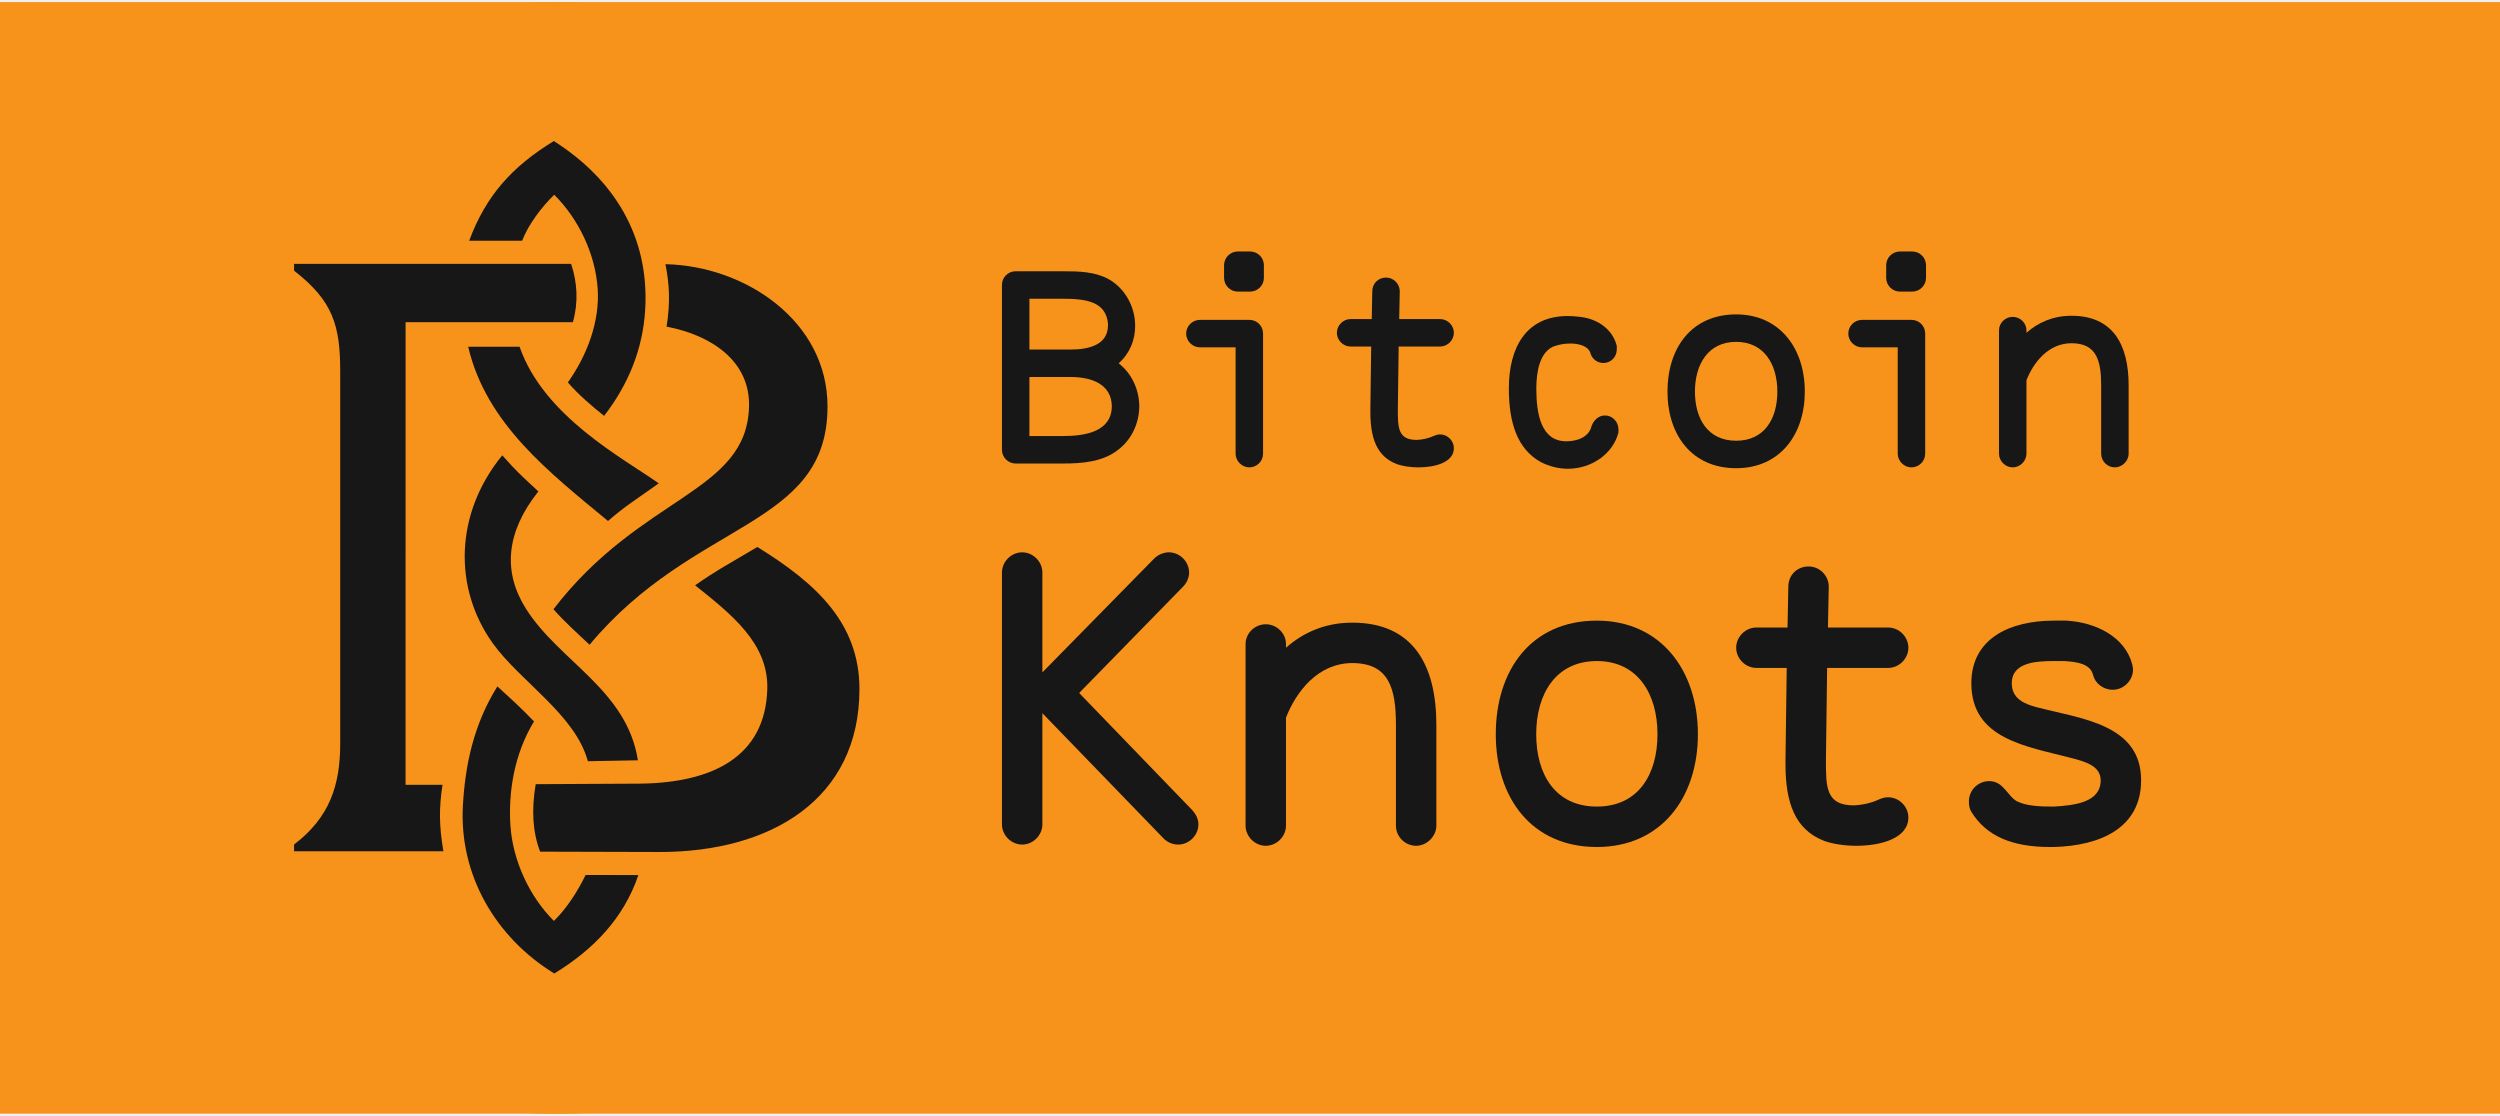
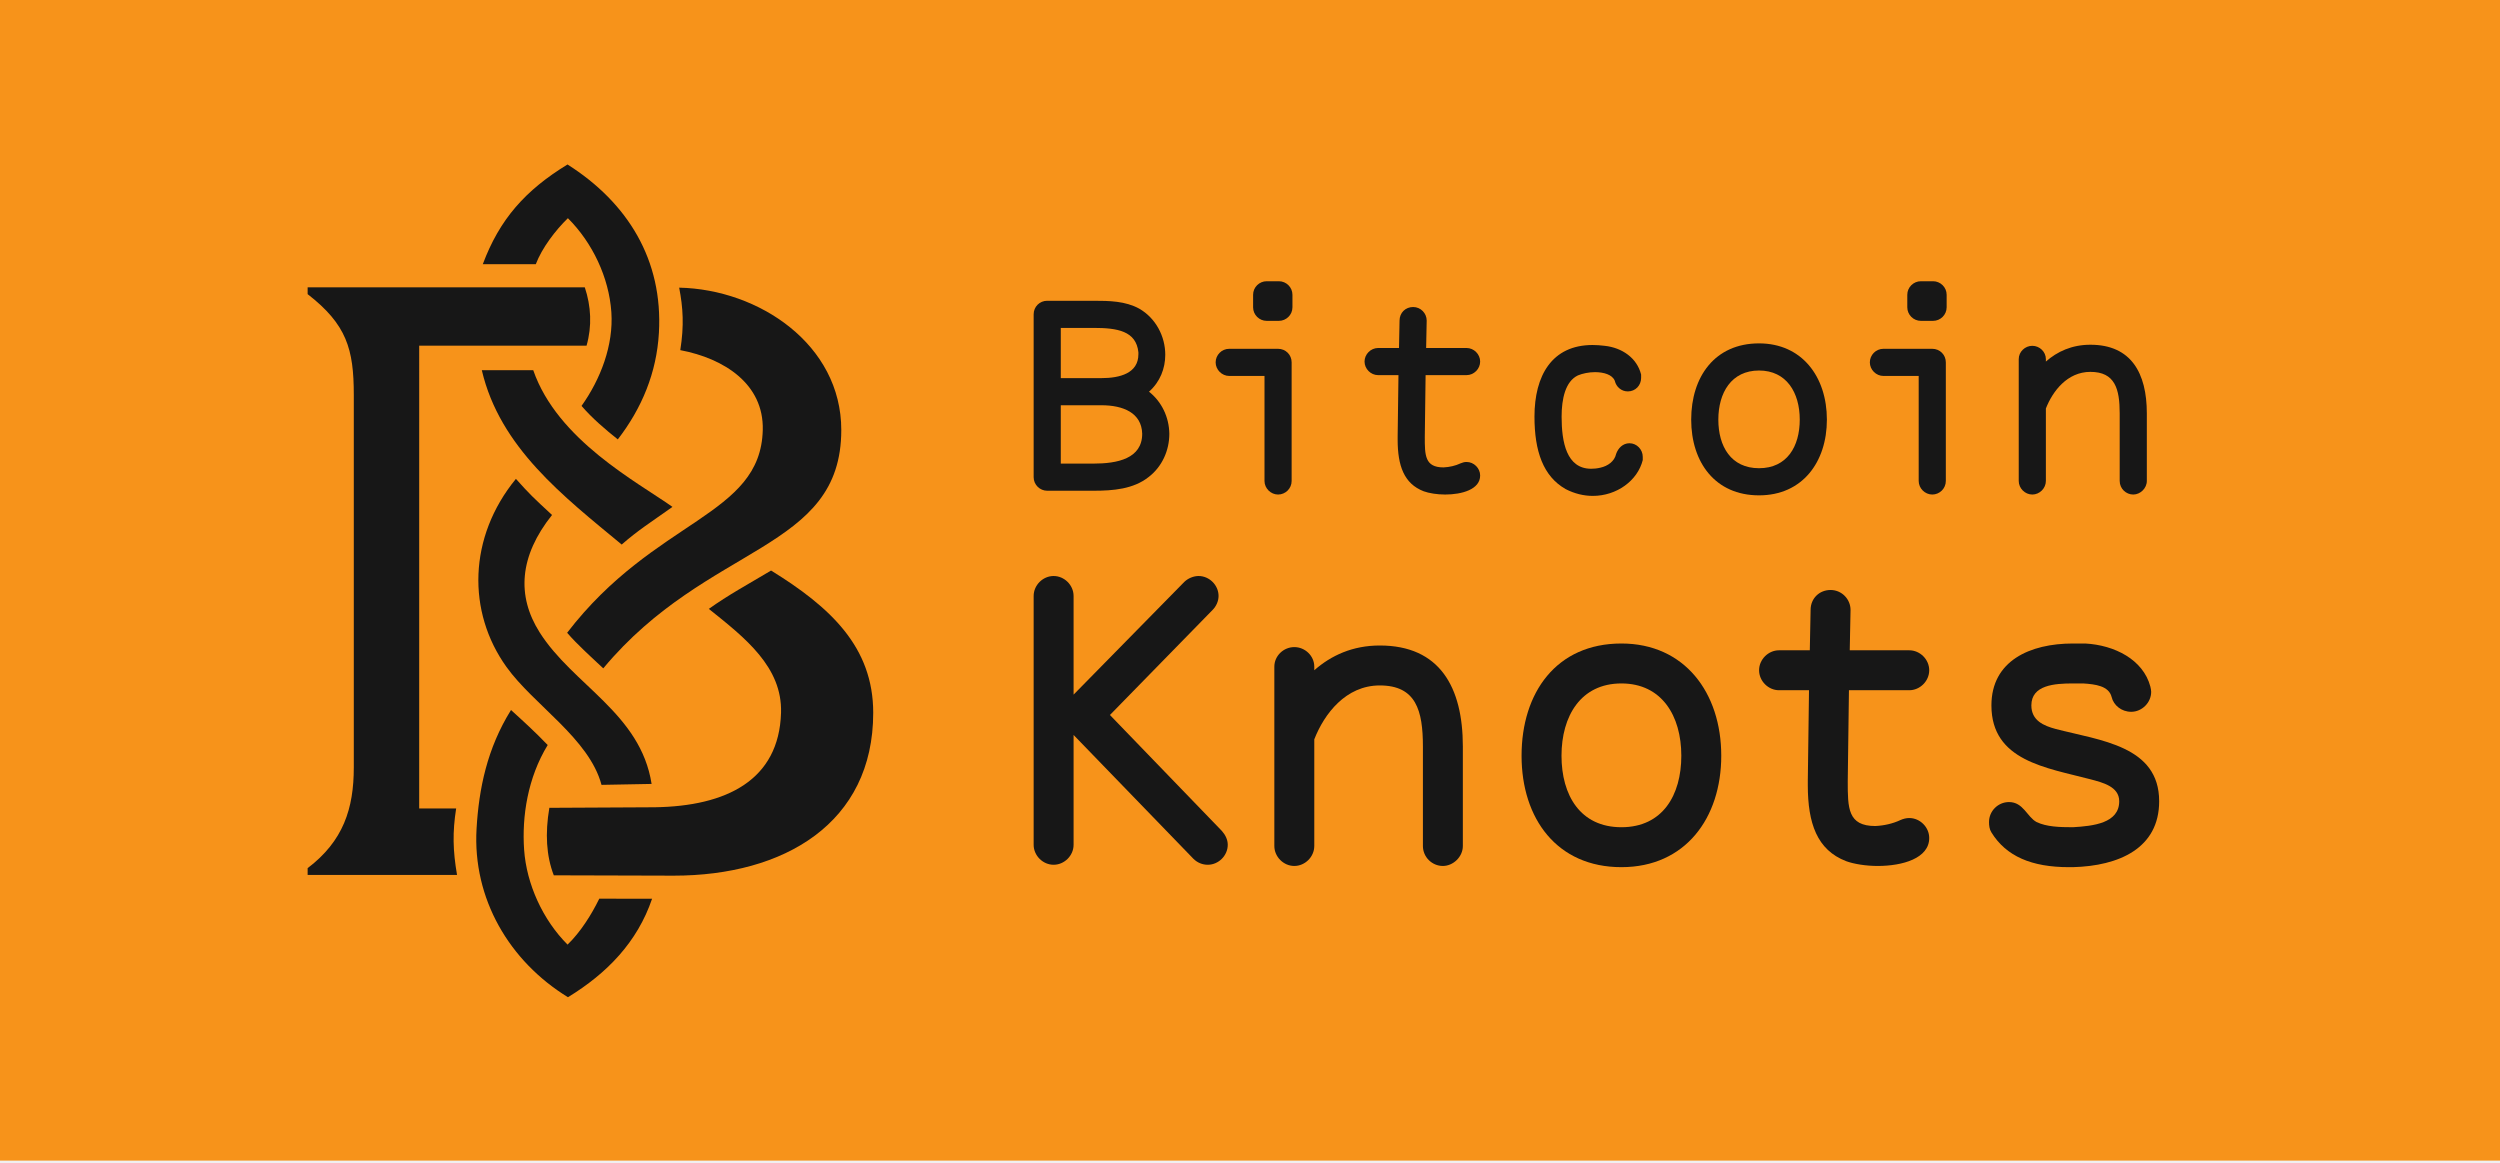
- <svg xmlns="http://www.w3.org/2000/svg" width="1024" height="457" viewBox="0 0 1024 457" fill="none">
-   <rect width="1024" height="455.309" transform="translate(0 0.852783)" fill="#F7931A" />
-   <g clip-path="url(#clip0_264_1023)">
-     <circle cx="227.691" cy="228.544" r="227.691" fill="#F7931A" />
-     <path d="M240.776 311.8C235.734 292.834 213.043 279.112 201.862 263.521C185.704 240.993 186.159 210.392 205.727 186.501C211.415 192.872 212.781 194.129 220.516 201.291C207.052 218.193 206.012 234.449 215.43 249.34C229.13 271.004 256.779 282.554 261.286 311.416C261.286 311.416 251.047 311.643 240.776 311.8Z" fill="#171717" />
-     <path d="M284.721 239.744C299.511 251.575 314.844 263.501 314.284 282.288C313.461 309.916 291.922 320.515 262.651 320.972C259.119 321.027 219.42 321.2 219.42 321.2C217.637 331.707 218.168 340.857 221.236 348.839C221.236 348.839 270.468 348.976 270.344 348.976C315.554 348.976 352.029 327.505 352.029 282.288C352.029 255.367 334.55 239.061 310.204 224.044C300.648 229.732 292.685 234.055 284.721 239.744Z" fill="#171717" />
-     <path d="M241.49 264.089C236.907 259.792 230.796 254.306 226.701 249.527C262.692 202.656 305.924 201.973 306.805 166.487C307.272 147.677 291.075 137.223 273.029 133.797C274.628 123.746 274.172 116.436 272.573 108.212C305.238 108.898 338.953 131.512 338.953 166.487C338.953 216.308 284.476 212.527 241.49 264.089Z" fill="#171717" />
-     <path d="M181.257 321.456H166.12L166.13 131.971C166.13 131.971 212.145 131.971 234.651 131.971C236.936 123.976 236.509 115.78 233.93 108.081H120.444V110.866C136.434 123.289 139.348 133.368 139.348 152.115V304.671C139.348 321.51 135.063 334.815 120.444 345.905V348.69C120.444 348.69 162.797 348.644 181.622 348.69C179.903 338.663 179.733 331.214 181.257 321.456Z" fill="#171717" />
-     <path d="M227.01 79.77C237.082 89.81 243.832 104.036 244.808 118.247C245.735 131.732 240.438 145.616 232.597 156.639C237.063 161.796 242.416 166.334 247.445 170.345C257.343 157.504 263.333 143.031 264.277 126.76C266.01 96.871 251.502 73.419 226.853 57.775C209.604 68.308 199.018 80.225 192.165 98.618C199.342 98.618 206.643 98.603 213.866 98.618C216.379 91.994 221.9 84.729 227.01 79.77Z" fill="#171717" />
-     <path d="M239.879 358.374C236.621 365.031 232.199 372.047 226.879 377.209C216.808 367.168 210.058 352.488 209.082 338.277C208.155 324.791 210.514 308.966 218.737 295.489C213.504 290.028 208.726 285.705 203.72 281.154C193.898 296.916 190.557 313.492 189.613 329.763C187.954 358.374 203.013 384.015 227.037 398.748C243.042 388.975 255.459 376.173 261.486 358.421C254.31 358.421 247.134 358.421 239.91 358.405L239.879 358.374Z" fill="#171717" />
-     <path d="M269.831 197.985C255.338 187.723 222.698 170.589 212.826 142.02H191.766C199.152 173.679 225.267 193.704 249.044 213.402C255.669 207.579 261.151 204.153 269.831 197.985Z" fill="#171717" />
-   </g>
-   <path d="M410.4 184.238V116.736C410.4 113.585 412.875 111.11 416.026 111.11H435.264C441.789 111.11 448.427 111.223 454.165 114.373C461.027 118.311 464.965 125.848 464.965 133.499C464.965 139.124 462.827 144.749 458.215 148.799C463.503 152.962 466.54 159.375 466.653 166.238C466.653 173.213 463.615 179.963 457.99 184.238C451.69 189.188 443.364 189.863 435.264 189.863H416.026C412.988 189.863 410.4 187.388 410.4 184.238ZM421.651 178.613H435.264C445.052 178.613 455.402 176.588 455.402 166.238C455.177 157.575 447.527 154.425 438.527 154.425H421.651V178.613ZM421.651 143.174H438.527C446.177 143.174 453.827 141.149 453.827 133.274V132.486C452.927 123.598 445.052 122.361 435.264 122.361H421.651V143.174Z" fill="#171717" />
-   <path d="M485.852 136.649C485.852 133.611 488.327 131.024 491.477 131.024H511.728C514.878 131.024 517.353 133.499 517.353 136.649V185.813C517.353 188.963 514.766 191.439 511.728 191.439C508.691 191.439 506.103 188.851 506.103 185.813V142.274H491.477C488.44 142.274 485.852 139.686 485.852 136.649ZM501.378 113.81V108.635C501.378 105.485 503.965 103.01 507.003 103.01H512.066C515.103 103.01 517.691 105.485 517.691 108.635V113.81C517.691 116.961 515.103 119.436 512.066 119.436H507.003C503.965 119.436 501.378 116.961 501.378 113.81Z" fill="#171717" />
-   <path d="M547.579 136.311C547.579 133.274 550.166 130.686 553.204 130.686H561.867L562.092 119.323C562.092 116.061 564.567 113.698 567.717 113.698C570.867 113.698 573.342 116.286 573.342 119.323L573.117 130.686H589.88C592.918 130.686 595.505 133.274 595.505 136.311C595.505 139.349 592.918 141.937 589.88 141.937H572.892L572.555 167.588C572.555 175.125 572.555 180.188 580.317 180.188C582.792 180.076 585.268 179.513 587.405 178.501C588.193 178.163 588.98 177.938 589.88 177.938C592.918 177.938 595.505 180.526 595.505 183.563C595.505 189.301 587.968 191.439 580.992 191.439C577.617 191.439 574.242 190.876 572.105 190.088C563.892 186.938 561.304 179.401 561.304 168.713V167.363L561.642 141.937H553.204C550.166 141.937 547.579 139.349 547.579 136.311Z" fill="#171717" />
-   <path d="M618.025 159.15C618.025 142.162 625.225 129.449 642.101 129.449C643.676 129.449 645.364 129.561 647.164 129.786C654.364 130.574 660.552 134.849 662.239 141.712V143.062C662.239 146.212 659.877 148.687 656.727 148.687C654.027 148.687 651.889 146.774 651.326 144.299C650.314 141.712 646.714 140.699 643.114 140.699C640.526 140.699 637.938 141.262 636.026 142.049C630.851 144.524 629.276 151.724 629.276 159.15C629.276 169.725 631.301 180.751 641.539 180.751C642.664 180.751 644.014 180.638 645.364 180.301C648.401 179.626 651.214 177.713 651.889 174.563C652.677 172.313 654.589 170.175 657.402 170.175C660.439 170.175 662.914 172.763 662.914 175.8V177.15C660.777 185.701 652.114 192.001 642.214 192.001C638.501 192.001 634.676 191.101 630.963 189.188C621.625 183.901 618.025 173.438 618.025 159.15Z" fill="#171717" />
-   <path d="M682.998 160.387C682.998 142.612 692.786 128.774 711.124 128.774C728.9 128.774 739.25 142.612 739.25 160.387C739.25 177.938 729.125 191.776 711.124 191.776C693.011 191.776 682.998 178.163 682.998 160.387ZM694.248 160.387C694.248 171.525 699.536 180.526 711.124 180.526C722.712 180.526 728 171.525 728 160.387C728 149.137 722.487 140.024 711.124 140.024C699.649 140.024 694.248 149.249 694.248 160.387Z" fill="#171717" />
-   <path d="M757.058 136.649C757.058 133.611 759.533 131.024 762.684 131.024H782.934C786.085 131.024 788.56 133.499 788.56 136.649V185.813C788.56 188.963 785.972 191.439 782.934 191.439C779.897 191.439 777.309 188.851 777.309 185.813V142.274H762.684C759.646 142.274 757.058 139.686 757.058 136.649ZM772.584 113.81V108.635C772.584 105.485 775.172 103.01 778.209 103.01H783.272C786.31 103.01 788.897 105.485 788.897 108.635V113.81C788.897 116.961 786.31 119.436 783.272 119.436H778.209C775.172 119.436 772.584 116.961 772.584 113.81Z" fill="#171717" />
-   <path d="M818.785 185.813V135.299C818.785 132.261 821.372 129.786 824.41 129.786C827.447 129.786 830.035 132.261 830.035 135.299V136.311C834.76 132.149 840.836 129.336 848.486 129.336C865.361 129.336 871.887 141.037 871.887 157.8V185.813C871.887 188.851 869.187 191.439 866.262 191.439C863.224 191.439 860.636 188.963 860.636 185.813V157.8C860.636 147.674 858.724 140.587 848.486 140.587C838.923 140.587 832.848 148.574 830.035 155.775V185.813C830.035 188.851 827.447 191.439 824.41 191.439C821.372 191.439 818.785 188.851 818.785 185.813Z" fill="#171717" />
-   <path d="M410.4 337.66V234.508C410.4 230.038 414.209 226.229 418.679 226.229C423.149 226.229 426.958 230.038 426.958 234.508V275.404L472.821 228.713C474.311 227.223 476.629 226.229 478.782 226.229C483.252 226.229 487.06 230.038 487.06 234.508C487.06 236.661 486.067 238.813 484.577 240.303L442.025 283.849L488.385 331.865C489.875 333.52 490.869 335.507 490.869 337.66C490.869 342.13 487.06 345.938 482.59 345.938C480.437 345.938 478.285 345.11 476.629 343.455L426.958 292.127V337.66C426.958 342.13 423.149 345.938 418.679 345.938C414.209 345.938 410.4 342.13 410.4 337.66Z" fill="#171717" />
-   <path d="M510.184 338.156V263.814C510.184 259.344 513.992 255.701 518.462 255.701C522.933 255.701 526.741 259.344 526.741 263.814V265.305C533.695 259.178 542.636 255.039 553.895 255.039C578.73 255.039 588.334 272.259 588.334 296.929V338.156C588.334 342.627 584.36 346.435 580.055 346.435C575.585 346.435 571.776 342.792 571.776 338.156V296.929C571.776 282.027 568.962 271.596 553.895 271.596C539.821 271.596 530.88 283.352 526.741 293.949V338.156C526.741 342.627 522.933 346.435 518.462 346.435C513.992 346.435 510.184 342.627 510.184 338.156Z" fill="#171717" />
-   <path d="M612.674 300.737C612.674 274.577 627.079 254.211 654.067 254.211C680.228 254.211 695.46 274.577 695.46 300.737C695.46 326.566 680.559 346.932 654.067 346.932C627.41 346.932 612.674 326.897 612.674 300.737ZM629.231 300.737C629.231 317.129 637.013 330.374 654.067 330.374C671.121 330.374 678.903 317.129 678.903 300.737C678.903 284.18 670.79 270.768 654.067 270.768C637.179 270.768 629.231 284.345 629.231 300.737Z" fill="#171717" />
-   <path d="M711.141 265.305C711.141 260.834 714.949 257.026 719.42 257.026H732.169L732.5 240.303C732.5 235.502 736.143 232.024 740.779 232.024C745.415 232.024 749.057 235.833 749.057 240.303L748.726 257.026H773.396C777.867 257.026 781.675 260.834 781.675 265.305C781.675 269.775 777.867 273.583 773.396 273.583H748.395L747.898 311.334C747.898 322.427 747.898 329.878 759.323 329.878C762.965 329.712 766.608 328.884 769.754 327.394C770.913 326.897 772.072 326.566 773.396 326.566C777.867 326.566 781.675 330.374 781.675 334.845C781.675 343.289 770.582 346.435 760.316 346.435C755.349 346.435 750.382 345.607 747.236 344.448C735.149 339.812 731.341 328.719 731.341 312.989V311.002L731.838 273.583H719.42C714.949 273.583 711.141 269.775 711.141 265.305Z" fill="#171717" />
-   <path d="M806.466 328.222C806.466 323.586 810.274 319.943 814.745 319.943C820.705 319.943 822.196 326.07 826.169 328.222C830.309 330.209 835.607 330.374 841.236 330.374C849.681 329.878 860.443 328.719 860.443 319.612C860.443 313.486 853.489 311.83 848.522 310.506C830.309 305.704 807.46 302.889 807.46 279.875C807.46 261.331 823.52 254.211 841.236 254.211H846.369C858.456 254.873 870.377 260.834 873.357 272.093C873.523 272.921 873.689 273.583 873.689 274.245C873.689 278.716 869.88 282.524 865.41 282.524C861.436 282.524 858.125 279.875 857.297 276.398C856.138 271.762 850.508 271.1 845.541 270.768H841.236C833.62 270.768 824.017 271.431 824.017 279.875C824.017 286.167 829.15 288.319 834.117 289.644C852.495 294.445 877 296.598 877 319.612C877 339.15 860.277 346.435 841.236 346.932H839.581C824.182 346.932 813.586 342.461 807.46 332.527C806.632 331.202 806.466 329.712 806.466 328.222Z" fill="#171717" />
-   <defs>
-     <clipPath id="clip0_264_1023">
-       <rect width="455.382" height="455.382" fill="white" transform="translate(0 0.852783)" />
-     </clipPath>
-   </defs>
+ <svg xmlns="http://www.w3.org/2000/svg" width="1024" height="476" viewBox="0 0 1024 476" fill="none">
+   <rect width="1024" height="475.382" fill="#F7931A" />
+   <path d="M246.379 321.48C241.336 302.508 218.637 288.781 207.451 273.185C191.288 250.649 191.743 220.037 211.318 196.138C217.008 202.511 218.375 203.768 226.112 210.933C212.643 227.841 211.603 244.102 221.024 258.999C234.729 280.67 262.387 292.224 266.896 321.096C266.896 321.096 256.653 321.324 246.379 321.48Z" fill="#171717" />
+   <path d="M290.34 249.399C305.134 261.235 320.473 273.165 319.913 291.958C319.09 319.596 297.543 330.199 268.261 330.656C264.729 330.711 225.015 330.883 225.015 330.883C223.232 341.395 223.763 350.548 226.832 358.532C226.832 358.532 276.081 358.67 275.958 358.67C321.183 358.67 357.671 337.191 357.671 291.958C357.671 265.028 340.186 248.716 315.832 233.694C306.272 239.384 298.306 243.709 290.34 249.399Z" fill="#171717" />
+   <path d="M247.094 273.753C242.508 269.454 236.396 263.966 232.299 259.186C268.302 212.298 311.55 211.616 312.431 176.117C312.898 157.3 296.696 146.842 278.644 143.415C280.243 133.36 279.786 126.048 278.187 117.822C310.864 118.507 344.591 141.13 344.591 176.117C344.591 225.955 290.094 222.173 247.094 273.753Z" fill="#171717" />
+   <path d="M186.839 331.14H171.697L171.707 141.589C171.707 141.589 217.738 141.589 240.252 141.589C242.538 133.591 242.11 125.392 239.531 117.69H126.005V120.476C142.001 132.904 144.916 142.986 144.916 161.74V314.349C144.916 331.194 140.63 344.503 126.005 355.597V358.383C126.005 358.383 168.373 358.337 187.205 358.383C185.485 348.353 185.315 340.901 186.839 331.14Z" fill="#171717" />
+   <path d="M232.609 89.37C242.684 99.414 249.437 113.644 250.413 127.86C251.34 141.351 246.041 155.239 238.198 166.266C242.665 171.425 248.019 175.965 253.051 179.977C262.952 167.132 268.944 152.653 269.888 136.377C271.622 106.477 257.109 83.016 232.451 67.368C215.196 77.904 204.607 89.825 197.752 108.225C204.93 108.225 212.234 108.209 219.46 108.225C221.973 101.598 227.497 94.33 232.609 89.37Z" fill="#171717" />
+   <path d="M245.481 368.07C242.223 374.73 237.799 381.748 232.478 386.912C222.402 376.868 215.65 362.183 214.674 347.967C213.747 334.476 216.106 318.646 224.333 305.163C219.098 299.701 214.318 295.376 209.31 290.824C199.484 306.591 196.143 323.173 195.199 339.45C193.539 368.07 208.603 393.721 232.635 408.459C248.646 398.683 261.067 385.876 267.096 368.118C259.918 368.118 252.739 368.118 245.513 368.102L245.481 368.07Z" fill="#171717" />
+   <path d="M275.445 207.626C260.946 197.361 228.295 180.22 218.42 151.642H197.352C204.741 183.311 230.865 203.343 254.65 223.048C261.277 217.224 266.761 213.796 275.445 207.626Z" fill="#171717" />
+   <path d="M423.382 195.448V128.754C423.382 125.642 425.827 123.196 428.94 123.196H447.948C454.395 123.196 460.953 123.307 466.622 126.42C473.402 130.31 477.293 137.758 477.293 145.316C477.293 150.874 475.181 156.432 470.624 160.434C475.848 164.547 478.849 170.882 478.96 177.663C478.96 184.555 475.959 191.224 470.401 195.448C464.176 200.339 455.951 201.006 447.948 201.006H428.94C425.938 201.006 423.382 198.561 423.382 195.448ZM434.498 189.89H447.948C457.618 189.89 467.845 187.89 467.845 177.663C467.622 169.104 460.064 165.992 451.171 165.992H434.498V189.89ZM434.498 154.876H451.171C458.73 154.876 466.288 152.875 466.288 145.094V144.316C465.399 135.535 457.618 134.312 447.948 134.312H434.498V154.876Z" fill="#171717" />
+   <path d="M497.93 148.429C497.93 145.428 500.375 142.871 503.488 142.871H523.496C526.608 142.871 529.054 145.316 529.054 148.429V197.004C529.054 200.117 526.497 202.562 523.496 202.562C520.495 202.562 517.938 200.006 517.938 197.004V153.987H503.488C500.487 153.987 497.93 151.43 497.93 148.429ZM513.27 125.864V120.751C513.27 117.638 515.826 115.193 518.827 115.193H523.829C526.831 115.193 529.387 117.638 529.387 120.751V125.864C529.387 128.976 526.831 131.422 523.829 131.422H518.827C515.826 131.422 513.27 128.976 513.27 125.864Z" fill="#171717" />
+   <path d="M558.917 148.095C558.917 145.094 561.473 142.537 564.475 142.537H573.034L573.256 131.311C573.256 128.087 575.702 125.753 578.814 125.753C581.926 125.753 584.372 128.309 584.372 131.311L584.149 142.537H600.712C603.713 142.537 606.27 145.094 606.27 148.095C606.27 151.097 603.713 153.653 600.712 153.653H583.927L583.594 178.997C583.594 186.444 583.594 191.447 591.264 191.447C593.709 191.335 596.154 190.78 598.266 189.779C599.044 189.446 599.823 189.223 600.712 189.223C603.713 189.223 606.27 191.78 606.27 194.781C606.27 200.45 598.822 202.562 591.93 202.562C588.596 202.562 585.261 202.006 583.149 201.228C575.035 198.116 572.478 190.668 572.478 180.109V178.775L572.811 153.653H564.475C561.473 153.653 558.917 151.097 558.917 148.095Z" fill="#171717" />
+   <path d="M628.52 170.66C628.52 153.875 635.634 141.315 652.307 141.315C653.863 141.315 655.531 141.426 657.309 141.648C664.423 142.426 670.537 146.65 672.204 153.431V154.765C672.204 157.877 669.87 160.323 666.758 160.323C664.09 160.323 661.978 158.433 661.422 155.987C660.422 153.431 656.865 152.43 653.308 152.43C650.751 152.43 648.194 152.986 646.305 153.764C641.192 156.21 639.635 163.324 639.635 170.66C639.635 181.109 641.636 192.002 651.751 192.002C652.863 192.002 654.197 191.891 655.531 191.558C658.532 190.891 661.311 189.001 661.978 185.889C662.756 183.666 664.646 181.554 667.425 181.554C670.426 181.554 672.871 184.11 672.871 187.111V188.445C670.759 196.893 662.2 203.118 652.418 203.118C648.75 203.118 644.971 202.229 641.303 200.339C632.077 195.115 628.52 184.777 628.52 170.66Z" fill="#171717" />
+   <path d="M692.714 171.883C692.714 154.32 702.385 140.648 720.503 140.648C738.066 140.648 748.293 154.32 748.293 171.883C748.293 189.223 738.288 202.896 720.503 202.896C702.607 202.896 692.714 189.446 692.714 171.883ZM703.83 171.883C703.83 182.887 709.054 191.78 720.503 191.78C731.952 191.78 737.177 182.887 737.177 171.883C737.177 160.767 731.73 151.764 720.503 151.764C709.165 151.764 703.83 160.878 703.83 171.883Z" fill="#171717" />
+   <path d="M765.888 148.429C765.888 145.428 768.333 142.871 771.445 142.871H791.454C794.566 142.871 797.012 145.316 797.012 148.429V197.004C797.012 200.117 794.455 202.562 791.454 202.562C788.452 202.562 785.896 200.006 785.896 197.004V153.987H771.445C768.444 153.987 765.888 151.43 765.888 148.429ZM781.227 125.864V120.751C781.227 117.638 783.784 115.193 786.785 115.193H791.787C794.788 115.193 797.345 117.638 797.345 120.751V125.864C797.345 128.976 794.788 131.422 791.787 131.422H786.785C783.784 131.422 781.227 128.976 781.227 125.864Z" fill="#171717" />
+   <path d="M826.874 197.004V147.095C826.874 144.094 829.431 141.648 832.432 141.648C835.434 141.648 837.99 144.094 837.99 147.095V148.095C842.659 143.983 848.661 141.204 856.22 141.204C872.893 141.204 879.341 152.764 879.341 169.326V197.004C879.341 200.006 876.673 202.562 873.783 202.562C870.781 202.562 868.225 200.117 868.225 197.004V169.326C868.225 159.322 866.335 152.319 856.22 152.319C846.772 152.319 840.769 160.211 837.99 167.325V197.004C837.99 200.006 835.434 202.562 832.432 202.562C829.431 202.562 826.874 200.006 826.874 197.004Z" fill="#171717" />
+   <path d="M423.382 346.028V244.112C423.382 239.695 427.144 235.932 431.561 235.932C435.978 235.932 439.741 239.695 439.741 244.112V284.518L485.055 238.386C486.527 236.914 488.817 235.932 490.944 235.932C495.361 235.932 499.124 239.695 499.124 244.112C499.124 246.238 498.142 248.365 496.67 249.837L454.627 292.861L500.432 340.302C501.905 341.938 502.886 343.901 502.886 346.028C502.886 350.445 499.124 354.207 494.707 354.207C492.58 354.207 490.453 353.389 488.817 351.753L439.741 301.041V346.028C439.741 350.445 435.978 354.207 431.561 354.207C427.144 354.207 423.382 350.445 423.382 346.028Z" fill="#171717" />
+   <path d="M521.97 346.518V273.067C521.97 268.65 525.732 265.051 530.149 265.051C534.566 265.051 538.329 268.65 538.329 273.067V274.539C545.199 268.486 554.033 264.397 565.157 264.397C589.696 264.397 599.184 281.41 599.184 305.785V346.518C599.184 350.935 595.258 354.698 591.004 354.698C586.588 354.698 582.825 351.099 582.825 346.518V305.785C582.825 291.062 580.044 280.756 565.157 280.756C551.252 280.756 542.418 292.37 538.329 302.84V346.518C538.329 350.935 534.566 354.698 530.149 354.698C525.732 354.698 521.97 350.935 521.97 346.518Z" fill="#171717" />
+   <path d="M623.233 309.547C623.233 283.7 637.465 263.579 664.13 263.579C689.977 263.579 705.027 283.7 705.027 309.547C705.027 335.067 690.304 355.189 664.13 355.189C637.792 355.189 623.233 335.394 623.233 309.547ZM639.592 309.547C639.592 325.743 647.28 338.83 664.13 338.83C680.98 338.83 688.668 325.743 688.668 309.547C688.668 293.188 680.653 279.938 664.13 279.938C647.444 279.938 639.592 293.352 639.592 309.547Z" fill="#171717" />
+   <path d="M720.52 274.539C720.52 270.122 724.283 266.36 728.7 266.36H741.296L741.623 249.837C741.623 245.093 745.222 241.658 749.803 241.658C754.383 241.658 757.982 245.42 757.982 249.837L757.655 266.36H782.03C786.447 266.36 790.209 270.122 790.209 274.539C790.209 278.956 786.447 282.719 782.03 282.719H757.328L756.837 320.017C756.837 330.978 756.837 338.339 768.125 338.339C771.724 338.175 775.323 337.357 778.431 335.885C779.576 335.394 780.721 335.067 782.03 335.067C786.447 335.067 790.209 338.83 790.209 343.247C790.209 351.59 779.249 354.698 769.106 354.698C764.199 354.698 759.291 353.88 756.183 352.735C744.241 348.154 740.478 337.194 740.478 321.653V319.69L740.969 282.719H728.7C724.283 282.719 720.52 278.956 720.52 274.539Z" fill="#171717" />
+   <path d="M814.704 336.703C814.704 332.123 818.466 328.524 822.883 328.524C828.772 328.524 830.245 334.576 834.171 336.703C838.26 338.666 843.495 338.83 849.057 338.83C857.4 338.339 868.034 337.194 868.034 328.197C868.034 322.144 861.163 320.508 856.255 319.199C838.26 314.455 815.685 311.674 815.685 288.935C815.685 270.613 831.553 263.579 849.057 263.579H854.128C866.07 264.233 877.849 270.122 880.794 281.246C880.957 282.064 881.121 282.719 881.121 283.373C881.121 287.79 877.358 291.553 872.941 291.553C869.015 291.553 865.743 288.935 864.925 285.5C863.78 280.919 858.218 280.265 853.311 279.938H849.057C841.532 279.938 832.044 280.592 832.044 288.935C832.044 295.151 837.115 297.278 842.023 298.587C860.181 303.331 884.393 305.458 884.393 328.197C884.393 347.5 867.87 354.698 849.057 355.189H847.421C832.208 355.189 821.738 350.772 815.685 340.956C814.867 339.648 814.704 338.175 814.704 336.703Z" fill="#171717" />
</svg>
